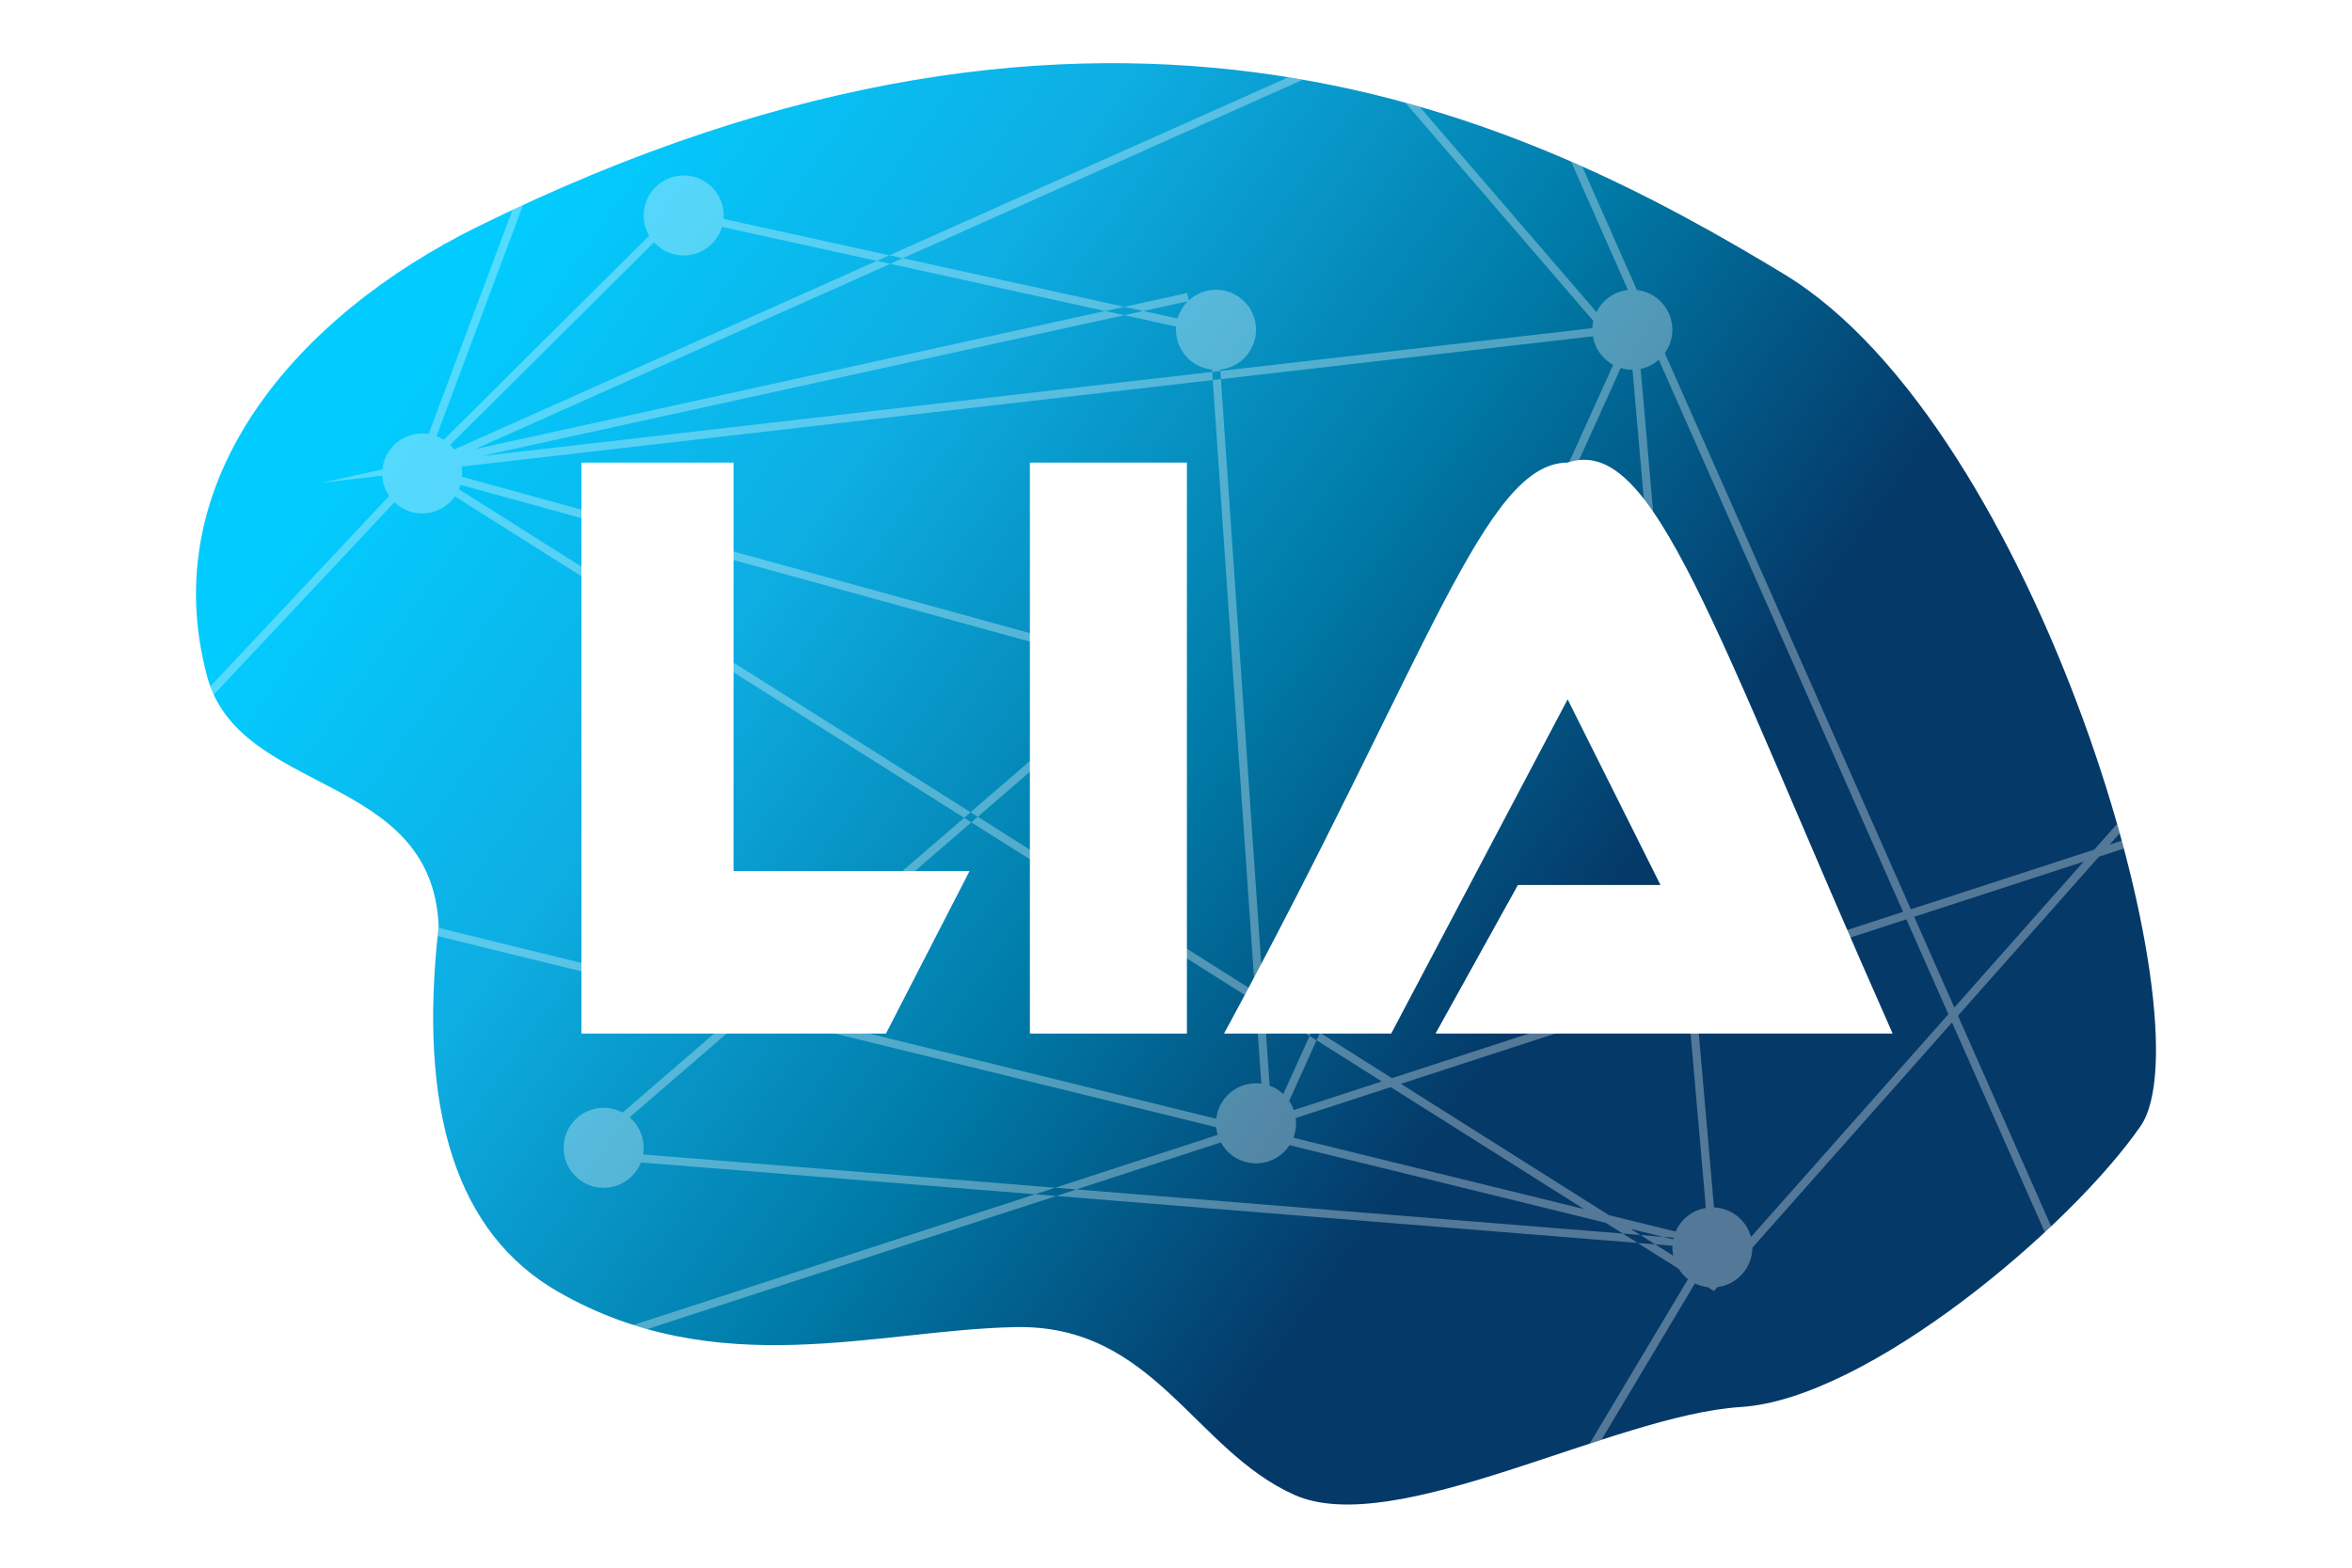
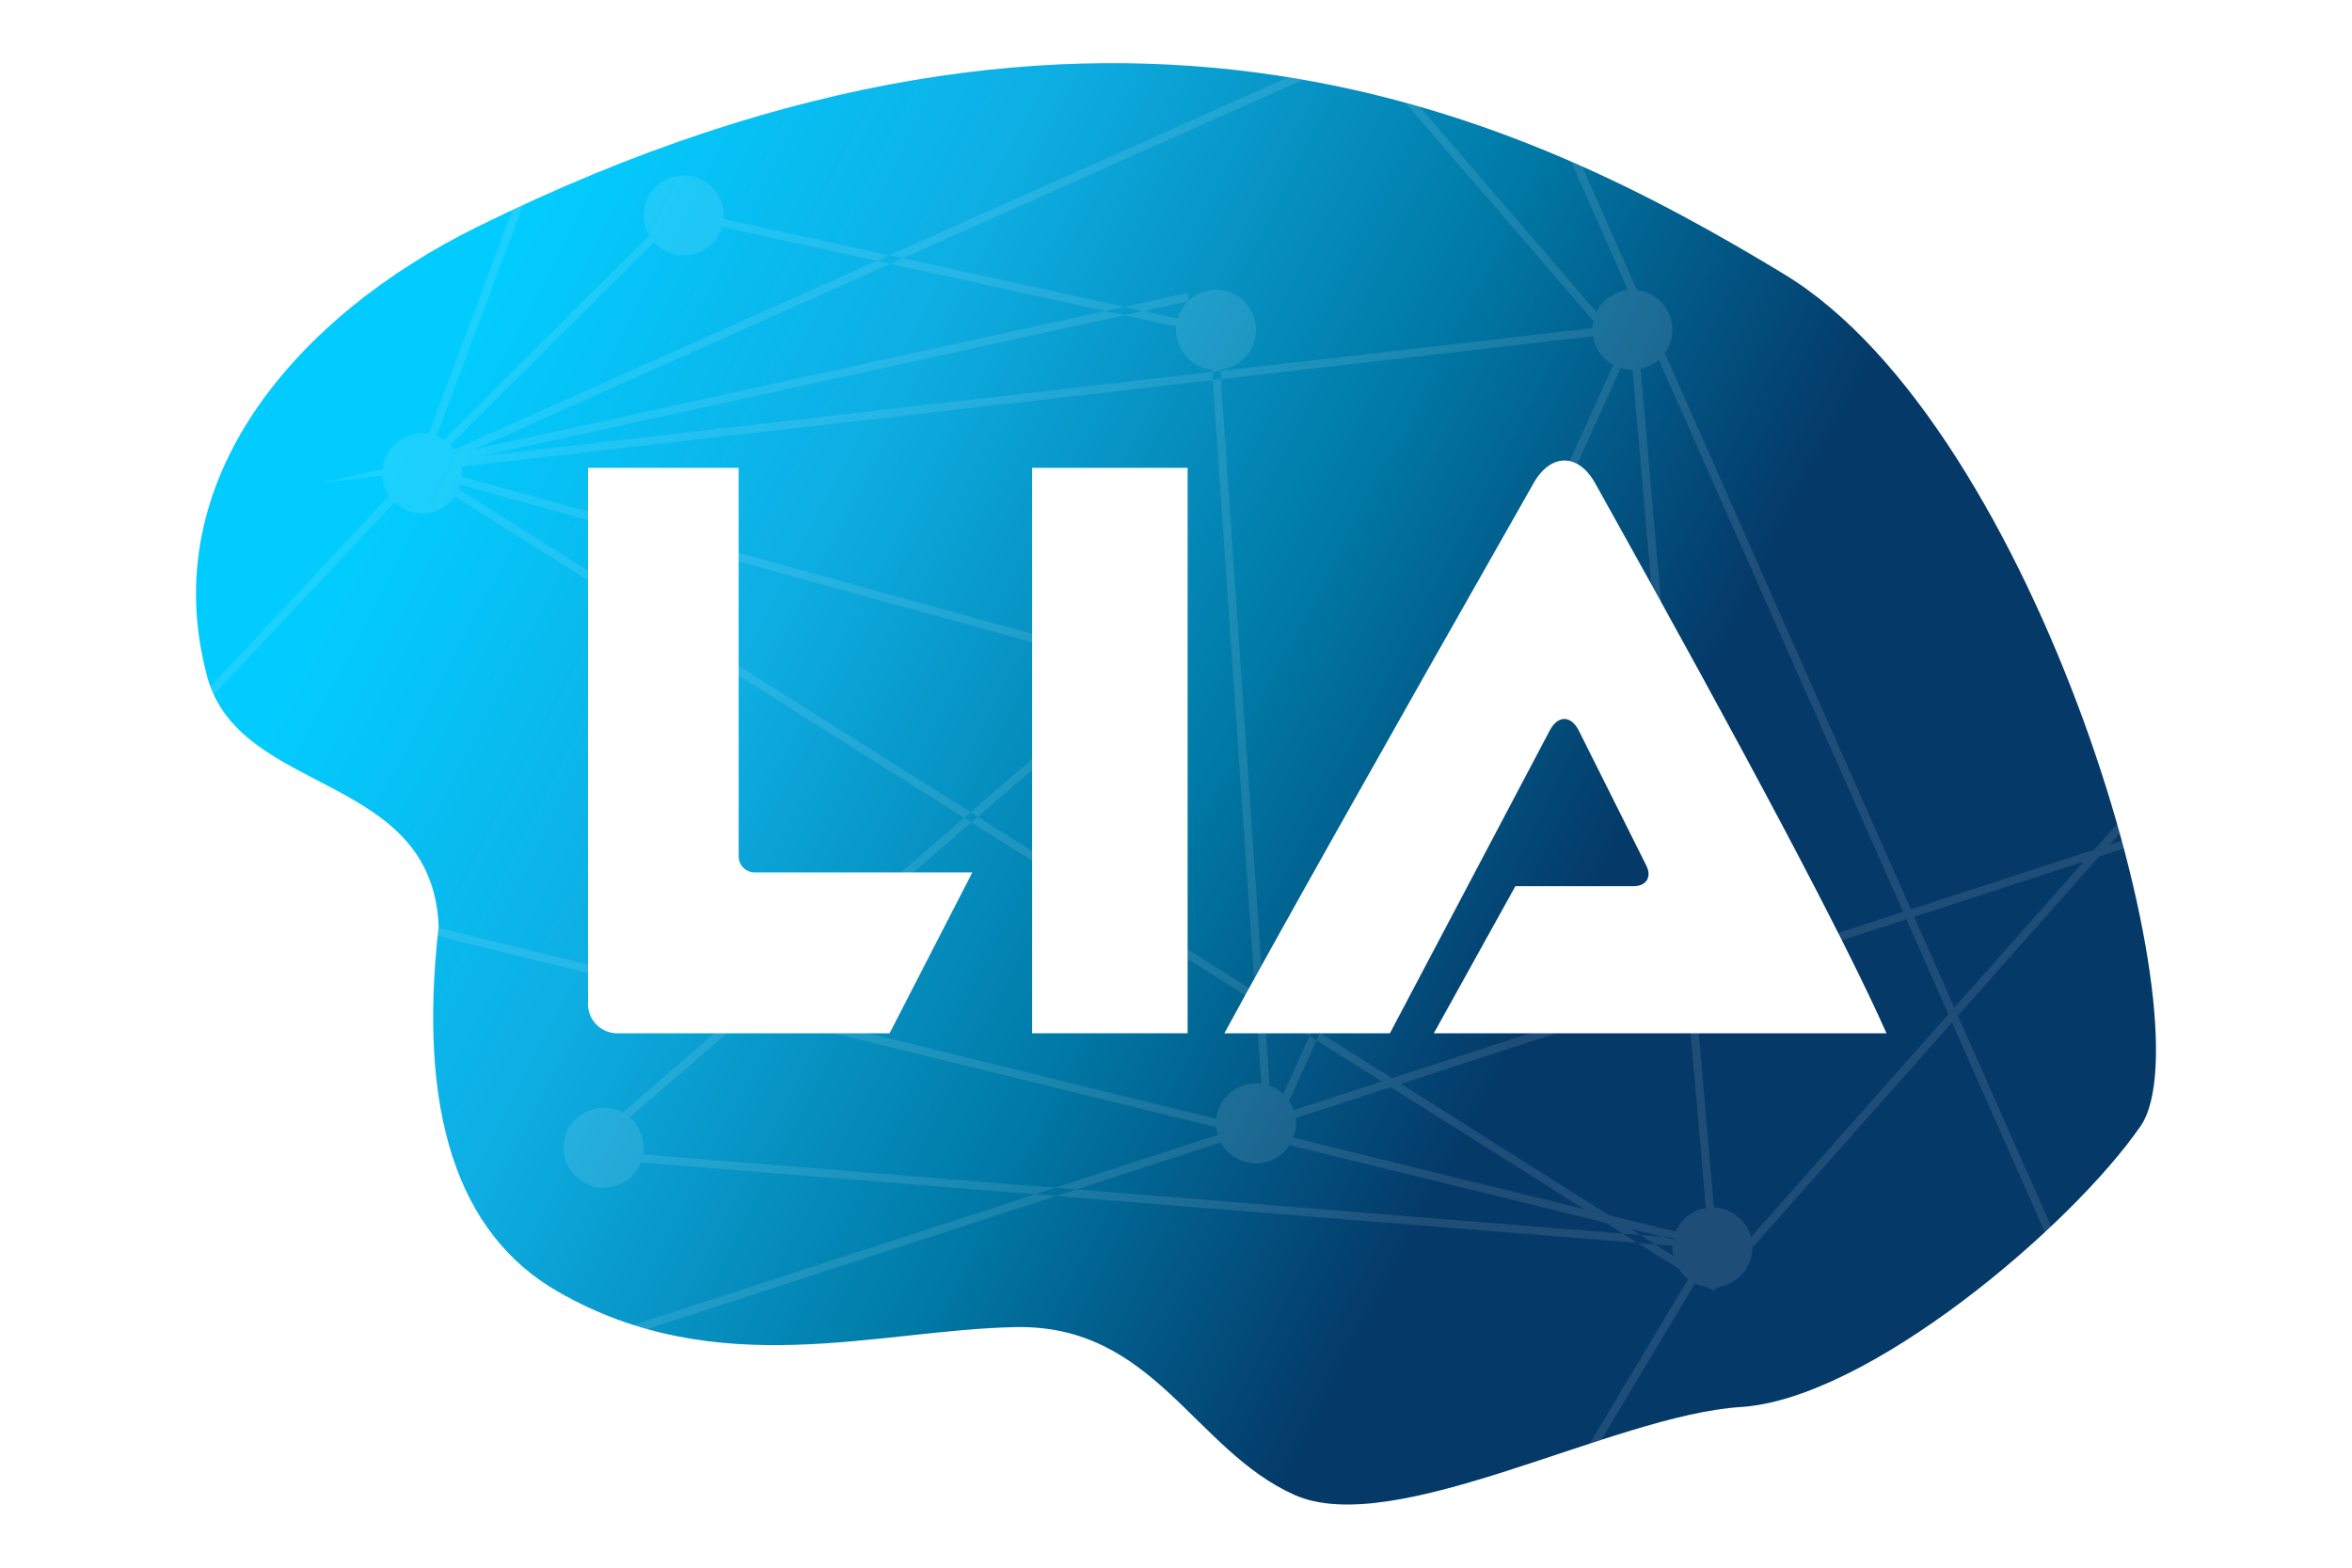
<svg xmlns="http://www.w3.org/2000/svg" style="isolation:isolate" viewBox="0 0 1920 1280" width="1920pt" height="1280pt">
  <defs>
-     <clipPath id="_clipPath_mDaHc9BSYSDo9gOjthKKo8ksRhARbREZ">
+     <clipPath id="_clipPath_fIaZkY2ZnvjvnLRval8UxN3K3vOGO71X">
      <rect width="1920" height="1280" />
    </clipPath>
  </defs>
-   <g clip-path="url(#_clipPath_mDaHc9BSYSDo9gOjthKKo8ksRhARbREZ)">
-     <g>
-       <linearGradient id="_lgradient_0" x1="0.183" y1="0.077" x2="0.825" y2="0.407" gradientTransform="matrix(1600,0,0,1176.867,160,51.566)" gradientUnits="userSpaceOnUse">
-         <stop offset="0%" stop-opacity="1" style="stop-color:rgb(2,204,255)" />
-         <stop offset="31.304%" stop-opacity="1" style="stop-color:rgb(14,174,227)" />
-         <stop offset="66.087%" stop-opacity="1" style="stop-color:rgb(0,122,167)" />
-         <stop offset="97.826%" stop-opacity="1" style="stop-color:rgb(4,57,104)" />
-       </linearGradient>
+   <g clip-path="url(#_clipPath_fIaZkY2ZnvjvnLRval8UxN3K3vOGO71X)">
+     <linearGradient id="_lgradient_0" x1="0.183" y1="0.077" x2="0.825" y2="0.319" gradientTransform="matrix(1600,0,0,1176.867,160,51.566)" gradientUnits="userSpaceOnUse">
+       <stop offset="0%" stop-opacity="1" style="stop-color:rgb(2,204,255)" />
+       <stop offset="31.304%" stop-opacity="1" style="stop-color:rgb(14,174,227)" />
+       <stop offset="66.087%" stop-opacity="1" style="stop-color:rgb(0,122,167)" />
+       <stop offset="97.826%" stop-opacity="1" style="stop-color:rgb(4,57,104)" />
+     </linearGradient>
+     <path d=" M 358.107 756.216 C 352.674 629.784 195.207 650.325 168.999 551.996 C 125.834 390.041 244.282 257.049 389.155 185.44 C 909.367 -71.693 1249.623 98.693 1456.352 223.815 C 1663.081 348.937 1803.96 837.429 1747.45 919.385 C 1690.938 1001.341 1524.964 1142.307 1421.011 1148.816 C 1317.059 1155.323 1138.435 1257.149 1056.558 1220.498 C 974.681 1183.847 941.881 1081.474 829.297 1083.567 C 716.713 1085.661 585.985 1129.694 455.357 1054.566 Q 332.166 983.716 358.107 756.216 Z " fill="url(#_lgradient_0)" />
+     <clipPath id="_clipPath_VFYzb4lwoI3Ugpcvp2GG6tAMEPlMDle5">
      <path d=" M 358.107 756.216 C 352.674 629.784 195.207 650.325 168.999 551.996 C 125.834 390.041 244.282 257.049 389.155 185.44 C 909.367 -71.693 1249.623 98.693 1456.352 223.815 C 1663.081 348.937 1803.96 837.429 1747.45 919.385 C 1690.938 1001.341 1524.964 1142.307 1421.011 1148.816 C 1317.059 1155.323 1138.435 1257.149 1056.558 1220.498 C 974.681 1183.847 941.881 1081.474 829.297 1083.567 C 716.713 1085.661 585.985 1129.694 455.357 1054.566 Q 332.166 983.716 358.107 756.216 Z " fill="url(#_lgradient_0)" />
-       <clipPath id="_clipPath_ititOfN4KQUbdRAPg5U0n7AAP4ZPvzDK">
-         <path d=" M 358.107 756.216 C 352.674 629.784 195.207 650.325 168.999 551.996 C 125.834 390.041 244.282 257.049 389.155 185.44 C 909.367 -71.693 1249.623 98.693 1456.352 223.815 C 1663.081 348.937 1803.96 837.429 1747.45 919.385 C 1690.938 1001.341 1524.964 1142.307 1421.011 1148.816 C 1317.059 1155.323 1138.435 1257.149 1056.558 1220.498 C 974.681 1183.847 941.881 1081.474 829.297 1083.567 C 716.713 1085.661 585.985 1129.694 455.357 1054.566 Q 332.166 983.716 358.107 756.216 Z " fill="url(#_lgradient_0)" />
-       </clipPath>
-       <g clip-path="url(#_clipPath_ititOfN4KQUbdRAPg5U0n7AAP4ZPvzDK)">
-         <g opacity="0.32">
-           <path d=" M 590.648 178.715 C 590.725 177.793 590.765 176.861 590.765 175.918 C 590.765 157.891 576.13 143.255 558.102 143.255 C 540.076 143.255 525.439 157.891 525.439 175.918 L 525.439 175.918 C 525.439 181.94 527.073 187.584 529.919 192.43 L 362.237 359.058 C 360.392 357.875 358.422 356.873 356.35 356.074 L 356.35 356.074 L 485.045 12.188 L 1109.717 37.185 L 370.786 367.009 C 369.781 365.668 368.674 364.405 367.479 363.235 L 533.914 197.859 C 539.892 204.445 548.518 208.582 558.102 208.582 C 572.886 208.582 585.389 198.74 589.41 185.256 L 960.102 266.635 C 960.034 267.495 960 268.365 960 269.243 L 960 269.243 C 960 286.174 972.912 300.115 989.417 301.746 L 1029.635 884.798 C 1028.225 884.611 1026.788 884.515 1025.327 884.515 C 1008.554 884.515 994.718 897.185 992.872 913.467 L 63.66 685.321 L 321.988 410.101 L 321.988 410.101 C 327.862 415.755 335.844 419.233 344.632 419.233 C 355.683 419.233 365.461 413.734 371.372 405.322 L 1128.008 882.995 L 1128.008 882.995 L 1056.158 906.373 C 1055.217 903.692 1053.936 901.169 1052.367 898.859 L 1323.021 300.497 L 1323.021 300.497 C 1326.032 301.413 1329.226 301.906 1332.535 301.906 C 1332.575 301.906 1332.614 301.906 1332.654 301.906 L 1392.536 986.272 C 1381.437 988.094 1372.214 995.521 1367.873 1005.546 L 1313.457 992.184 L 1143.567 884.928 L 1556.233 750.622 L 1590.523 828.121 L 1590.523 828.121 L 1429.397 1009.968 C 1425.752 996.485 1413.683 986.448 1399.195 985.865 L 1339.288 301.206 C 1344.899 300.025 1349.982 297.401 1354.13 293.741 L 1553.526 744.489 L 1136.248 880.302 L 374.635 399.495 C 375.141 398.32 375.583 397.111 375.951 395.87 L 894.766 538.748 C 885.455 544.505 879.246 554.808 879.246 566.549 L 879.246 566.549 C 879.246 572.891 881.058 578.815 884.191 583.827 L 508.248 908.409 C 503.642 905.924 498.372 904.513 492.775 904.513 C 474.749 904.513 460.112 919.149 460.112 937.177 L 460.112 937.177 C 460.112 955.204 474.749 969.84 492.775 969.84 C 506.592 969.84 518.418 961.242 523.187 949.11 L 1365.226 1017.154 C 1365.208 1017.601 1365.198 1018.05 1365.198 1018.502 L 1365.198 1018.502 C 1365.198 1020.831 1365.442 1023.104 1365.908 1025.296 L 1331.242 1003.41 L 1331.242 1003.41 L 1365.865 1011.912 C 1365.96 1011.452 1366.062 1010.996 1366.176 1010.544 L 524.995 942.571 C 525.287 940.816 525.439 939.014 525.439 937.177 C 525.439 927.218 520.972 918.293 513.934 912.299 L 888.285 589.098 C 894.235 595.329 902.623 599.213 911.91 599.213 C 929.937 599.213 944.573 584.577 944.573 566.549 C 944.573 558.979 941.992 552.008 937.663 546.466 L 940.147 544.322 L 934.204 542.685 L 934.204 542.685 C 928.364 537.228 920.525 533.886 911.91 533.886 C 909.522 533.886 907.194 534.143 904.953 534.63 L 377.184 389.284 C 377.259 388.389 377.296 387.484 377.296 386.57 C 377.296 384.656 377.131 382.782 376.815 380.958 L 1300.307 274.59 C 1301.969 284.658 1308.241 293.18 1316.88 297.912 L 1047.575 893.272 C 1044.386 890.304 1040.605 887.964 1036.428 886.454 L 996.109 301.726 C 1012.52 300.002 1025.327 286.106 1025.327 269.243 C 1025.327 251.215 1010.691 236.579 992.663 236.579 C 984.083 236.579 976.271 239.895 970.44 245.314 L 969.117 239.272 L 965.851 239.992 L 965.851 239.992 L 387.868 366.686 L 1112.317 43.318 L 1300.675 262.017 C 1300.242 263.932 1299.977 265.912 1299.897 267.939 L 393.014 372.379 L 967.291 246.498 L 969.763 245.961 C 965.843 249.818 962.891 254.655 961.306 260.073 L 590.648 178.715 L 590.648 178.715 L 590.648 178.715 Z  M 317.65 404.973 C 314.393 400.208 312.364 394.538 312.021 388.421 L 262.92 394.084 L 312.132 383.291 L 312.132 383.291 C 313.778 366.801 327.711 353.906 344.632 353.906 C 346.423 353.906 348.179 354.05 349.891 354.329 L 478.033 11.908 L 400.88 8.828 L 511.803 -59.312 L 487.512 5.615 L 1247.423 36.012 L 1336.235 236.787 C 1352.522 238.627 1365.198 252.466 1365.198 269.243 C 1365.198 276.367 1362.913 282.961 1359.035 288.333 L 1559.899 742.422 L 1709.631 693.681 L 1815.9 573.759 L 1822.073 657.098 L 1944.114 617.368 L 1947.274 616.342 L 1949.341 622.674 L 1946.168 623.714 L 1822.58 663.937 L 1864.669 1232.147 L 1468.801 1365.521 L 1742.348 1171.34 L 1593.482 834.827 L 1430.524 1018.746 C 1430.404 1035.25 1418.016 1048.86 1402.033 1050.901 L 1399.142 1054.165 L 1394.042 1050.944 C 1390.35 1050.513 1386.846 1049.465 1383.634 1047.907 L 1114.663 1497.881 L 239.189 1172.273 L 994.043 926.595 C 993.436 924.579 993.019 922.481 992.812 920.322 L 50.995 689.081 L 317.65 404.973 L 317.65 404.973 L 317.65 404.973 Z  M 1377.964 1044.399 C 1374.911 1042.049 1372.283 1039.171 1370.219 1035.902 L 1310.817 998.397 L 1052.685 935.019 L 1052.685 935.019 C 1046.851 943.943 1036.772 949.842 1025.327 949.842 C 1012.942 949.842 1002.158 942.935 996.62 932.765 L 996.62 932.765 L 259.427 1172.7 L 1111.783 1489.695 L 1377.964 1044.399 L 1377.964 1044.399 L 1377.964 1044.399 Z  M 1057.709 912.876 C 1057.894 914.284 1057.99 915.72 1057.99 917.179 C 1057.99 921.315 1057.219 925.275 1055.813 928.919 L 1293.019 987.158 L 1135.328 887.621 L 1057.709 912.876 L 1057.709 912.876 L 1057.709 912.876 L 1057.709 912.876 Z  M 1303.242 254.784 C 1308.073 245.024 1317.639 238.018 1328.93 236.776 L 1242.997 42.518 L 1116.05 37.439 L 1116.05 37.439 L 1303.242 254.784 L 1303.242 254.784 L 1303.242 254.784 Z  M 480.499 5.335 L 498.764 -43.473 L 423.038 3.042 L 480.499 5.335 L 480.499 5.335 L 480.499 5.335 L 480.499 5.335 Z  M 1816.047 666.057 L 1713.417 699.467 L 1598.349 829.334 L 1750.64 1173.633 L 1509.571 1344.75 L 1857.63 1227.481 L 1816.047 666.057 L 1816.047 666.057 L 1816.047 666.057 L 1816.047 666.057 Z  M 1562.605 748.555 L 1595.376 822.641 L 1700.912 703.533 L 1562.605 748.555 L 1562.605 748.555 L 1562.605 748.555 L 1562.605 748.555 Z  M 1722.15 689.614 L 1815.541 659.217 L 1810.408 589.998 L 1722.15 689.614 L 1722.15 689.614 L 1722.15 689.614 L 1722.15 689.614 Z " fill-rule="evenodd" fill="rgb(255,255,255)" />
+     </clipPath>
+     <g clip-path="url(#_clipPath_VFYzb4lwoI3Ugpcvp2GG6tAMEPlMDle5)">
+       <g>
+         <g style="opacity:0.32;">
+           <g opacity="0.32">
+             <path d=" M 590.648 178.715 C 590.725 177.793 590.765 176.861 590.765 175.918 C 590.765 157.891 576.13 143.255 558.102 143.255 C 540.076 143.255 525.439 157.891 525.439 175.918 L 525.439 175.918 C 525.439 181.94 527.073 187.584 529.919 192.43 L 362.237 359.058 C 360.392 357.875 358.422 356.873 356.35 356.074 L 356.35 356.074 L 485.045 12.188 L 1109.717 37.185 L 370.786 367.009 C 369.781 365.668 368.674 364.405 367.479 363.235 L 533.914 197.859 C 539.892 204.445 548.518 208.582 558.102 208.582 C 572.886 208.582 585.389 198.74 589.41 185.256 L 960.102 266.635 C 960.034 267.495 960 268.365 960 269.243 L 960 269.243 C 960 286.174 972.912 300.115 989.417 301.746 L 1029.635 884.798 C 1028.225 884.611 1026.788 884.515 1025.327 884.515 C 1008.554 884.515 994.718 897.185 992.872 913.467 L 63.66 685.321 L 321.988 410.101 L 321.988 410.101 C 327.862 415.755 335.844 419.233 344.632 419.233 C 355.683 419.233 365.461 413.734 371.372 405.322 L 1128.008 882.995 L 1128.008 882.995 L 1056.158 906.373 C 1055.217 903.692 1053.936 901.169 1052.367 898.859 L 1323.021 300.497 L 1323.021 300.497 C 1326.032 301.413 1329.226 301.906 1332.535 301.906 C 1332.575 301.906 1332.614 301.906 1332.654 301.906 L 1392.536 986.272 C 1381.437 988.094 1372.214 995.521 1367.873 1005.546 L 1313.457 992.184 L 1143.567 884.928 L 1556.233 750.622 L 1590.523 828.121 L 1590.523 828.121 L 1429.397 1009.968 C 1425.752 996.485 1413.683 986.448 1399.195 985.865 L 1339.288 301.206 C 1344.899 300.025 1349.982 297.401 1354.13 293.741 L 1553.526 744.489 L 1136.248 880.302 L 374.635 399.495 C 375.141 398.32 375.583 397.111 375.951 395.87 L 894.766 538.748 C 885.455 544.505 879.246 554.808 879.246 566.549 L 879.246 566.549 C 879.246 572.891 881.058 578.815 884.191 583.827 L 508.248 908.409 C 503.642 905.924 498.372 904.513 492.775 904.513 C 474.749 904.513 460.112 919.149 460.112 937.177 L 460.112 937.177 C 460.112 955.204 474.749 969.84 492.775 969.84 C 506.592 969.84 518.418 961.242 523.187 949.11 L 1365.226 1017.154 C 1365.208 1017.601 1365.198 1018.05 1365.198 1018.502 L 1365.198 1018.502 C 1365.198 1020.831 1365.442 1023.104 1365.908 1025.296 L 1331.242 1003.41 L 1331.242 1003.41 L 1365.865 1011.912 C 1365.96 1011.452 1366.062 1010.996 1366.176 1010.544 L 524.995 942.571 C 525.287 940.816 525.439 939.014 525.439 937.177 C 525.439 927.218 520.972 918.293 513.934 912.299 L 888.285 589.098 C 894.235 595.329 902.623 599.213 911.91 599.213 C 929.937 599.213 944.573 584.577 944.573 566.549 C 944.573 558.979 941.992 552.008 937.663 546.466 L 940.147 544.322 L 934.204 542.685 L 934.204 542.685 C 928.364 537.228 920.525 533.886 911.91 533.886 C 909.522 533.886 907.194 534.143 904.953 534.63 L 377.184 389.284 C 377.259 388.389 377.296 387.484 377.296 386.57 C 377.296 384.656 377.131 382.782 376.815 380.958 L 1300.307 274.59 C 1301.969 284.658 1308.241 293.18 1316.88 297.912 L 1047.575 893.272 C 1044.386 890.304 1040.605 887.964 1036.428 886.454 L 996.109 301.726 C 1012.52 300.002 1025.327 286.106 1025.327 269.243 C 1025.327 251.215 1010.691 236.579 992.663 236.579 C 984.083 236.579 976.271 239.895 970.44 245.314 L 969.117 239.272 L 965.851 239.992 L 965.851 239.992 L 387.868 366.686 L 1112.317 43.318 L 1300.675 262.017 C 1300.242 263.932 1299.977 265.912 1299.897 267.939 L 393.014 372.379 L 967.291 246.498 L 969.763 245.961 C 965.843 249.818 962.891 254.655 961.306 260.073 L 590.648 178.715 L 590.648 178.715 L 590.648 178.715 L 590.648 178.715 Z  M 317.65 404.973 C 314.393 400.208 312.364 394.538 312.021 388.421 L 262.92 394.084 L 312.132 383.291 L 312.132 383.291 C 313.778 366.801 327.711 353.906 344.632 353.906 C 346.423 353.906 348.179 354.05 349.891 354.329 L 478.033 11.908 L 400.88 8.828 L 511.803 -59.312 L 487.512 5.615 L 1247.423 36.012 L 1336.235 236.787 C 1352.522 238.627 1365.198 252.466 1365.198 269.243 C 1365.198 276.367 1362.913 282.961 1359.035 288.333 L 1559.899 742.422 L 1709.631 693.681 L 1815.9 573.759 L 1822.073 657.098 L 1944.114 617.368 L 1947.274 616.342 L 1949.341 622.674 L 1946.168 623.714 L 1822.58 663.937 L 1864.669 1232.147 L 1468.801 1365.521 L 1742.348 1171.34 L 1593.482 834.827 L 1430.524 1018.746 C 1430.404 1035.25 1418.016 1048.86 1402.033 1050.901 L 1399.142 1054.165 L 1394.042 1050.944 C 1390.35 1050.513 1386.846 1049.465 1383.634 1047.907 L 1114.663 1497.881 L 239.189 1172.273 L 994.043 926.595 C 993.436 924.579 993.019 922.481 992.812 920.322 L 50.995 689.081 L 317.65 404.973 L 317.65 404.973 L 317.65 404.973 L 317.65 404.973 Z  M 1377.964 1044.399 C 1374.911 1042.049 1372.283 1039.171 1370.219 1035.902 L 1310.817 998.397 L 1052.685 935.019 L 1052.685 935.019 C 1046.851 943.943 1036.772 949.842 1025.327 949.842 C 1012.942 949.842 1002.158 942.935 996.62 932.765 L 996.62 932.765 L 259.427 1172.7 L 1111.783 1489.695 L 1377.964 1044.399 L 1377.964 1044.399 L 1377.964 1044.399 L 1377.964 1044.399 Z  M 1057.709 912.876 C 1057.894 914.284 1057.99 915.72 1057.99 917.179 C 1057.99 921.315 1057.219 925.275 1055.813 928.919 L 1293.019 987.158 L 1135.328 887.621 L 1057.709 912.876 L 1057.709 912.876 L 1057.709 912.876 L 1057.709 912.876 L 1057.709 912.876 Z  M 1303.242 254.784 C 1308.073 245.024 1317.639 238.018 1328.93 236.776 L 1242.997 42.518 L 1116.05 37.439 L 1116.05 37.439 L 1303.242 254.784 L 1303.242 254.784 L 1303.242 254.784 L 1303.242 254.784 Z  M 480.499 5.335 L 498.764 -43.473 L 423.038 3.042 L 480.499 5.335 L 480.499 5.335 L 480.499 5.335 L 480.499 5.335 L 480.499 5.335 Z  M 1816.047 666.057 L 1713.417 699.467 L 1598.349 829.334 L 1750.64 1173.633 L 1509.571 1344.75 L 1857.63 1227.481 L 1816.047 666.057 L 1816.047 666.057 L 1816.047 666.057 L 1816.047 666.057 L 1816.047 666.057 Z  M 1562.605 748.555 L 1595.376 822.641 L 1700.912 703.533 L 1562.605 748.555 L 1562.605 748.555 L 1562.605 748.555 L 1562.605 748.555 L 1562.605 748.555 Z  M 1722.15 689.614 L 1815.541 659.217 L 1810.408 589.998 L 1722.15 689.614 L 1722.15 689.614 L 1722.15 689.614 L 1722.15 689.614 L 1722.15 689.614 Z " fill-rule="evenodd" fill="rgb(255,255,255)" />
+           </g>
        </g>
      </g>
    </g>
-     <g>
-       <path d=" M 474.62 377.693 L 598.793 377.693 L 598.793 711.236 L 791.452 711.236 L 723.228 843.895 L 474.62 843.895 L 474.62 377.693 L 474.62 377.693 Z " fill="rgb(255,255,255)" />
-       <path d=" M 840.726 377.693 L 968.899 377.693 L 968.899 843.895 L 840.726 843.895 L 840.726 377.693 L 840.726 377.693 Z " fill="rgb(255,255,255)" />
-       <path d=" M 999.22 843.895 L 1135.669 843.895 L 1279.699 570.997 L 1355.503 722.607 L 1239.112 722.607 L 1171.852 843.895 L 1545.017 843.895 C 1397.955 512.248 1350.205 354.121 1279.699 377.693 C 1211.555 378.154 1166.75 534.99 999.22 843.895 Z " fill="rgb(255,255,255)" />
-     </g>
+     <path d=" M 480 381.98 L 602.966 381.98 L 602.966 699.23 C 602.966 706.434 608.815 712.283 616.019 712.283 L 793.755 712.283 L 726.194 843.653 L 503.835 843.653 C 490.68 843.653 480 832.973 480 819.818 L 480 381.98 L 480 381.98 Z " fill="rgb(255,255,255)" />
+     <path d=" M 842.551 381.98 L 969.477 381.98 L 969.477 843.653 L 842.551 843.653 L 842.551 381.98 L 842.551 381.98 Z " fill="rgb(255,255,255)" />
+     <path d=" M 999.505 843.653 L 1134.628 843.653 L 1265.075 596.492 C 1271.8 583.75 1282.491 583.868 1288.934 596.754 L 1343.953 706.792 C 1348.575 716.037 1343.936 723.543 1333.6 723.543 L 1237.067 723.543 L 1170.461 843.653 L 1540 843.653 Q 1489.963 730.811 1302.162 394.515 C 1288.418 369.903 1265.949 369.818 1252.018 394.324 Q 1060.064 731.989 999.505 843.653 Z " fill="rgb(255,255,255)" />
  </g>
</svg>
